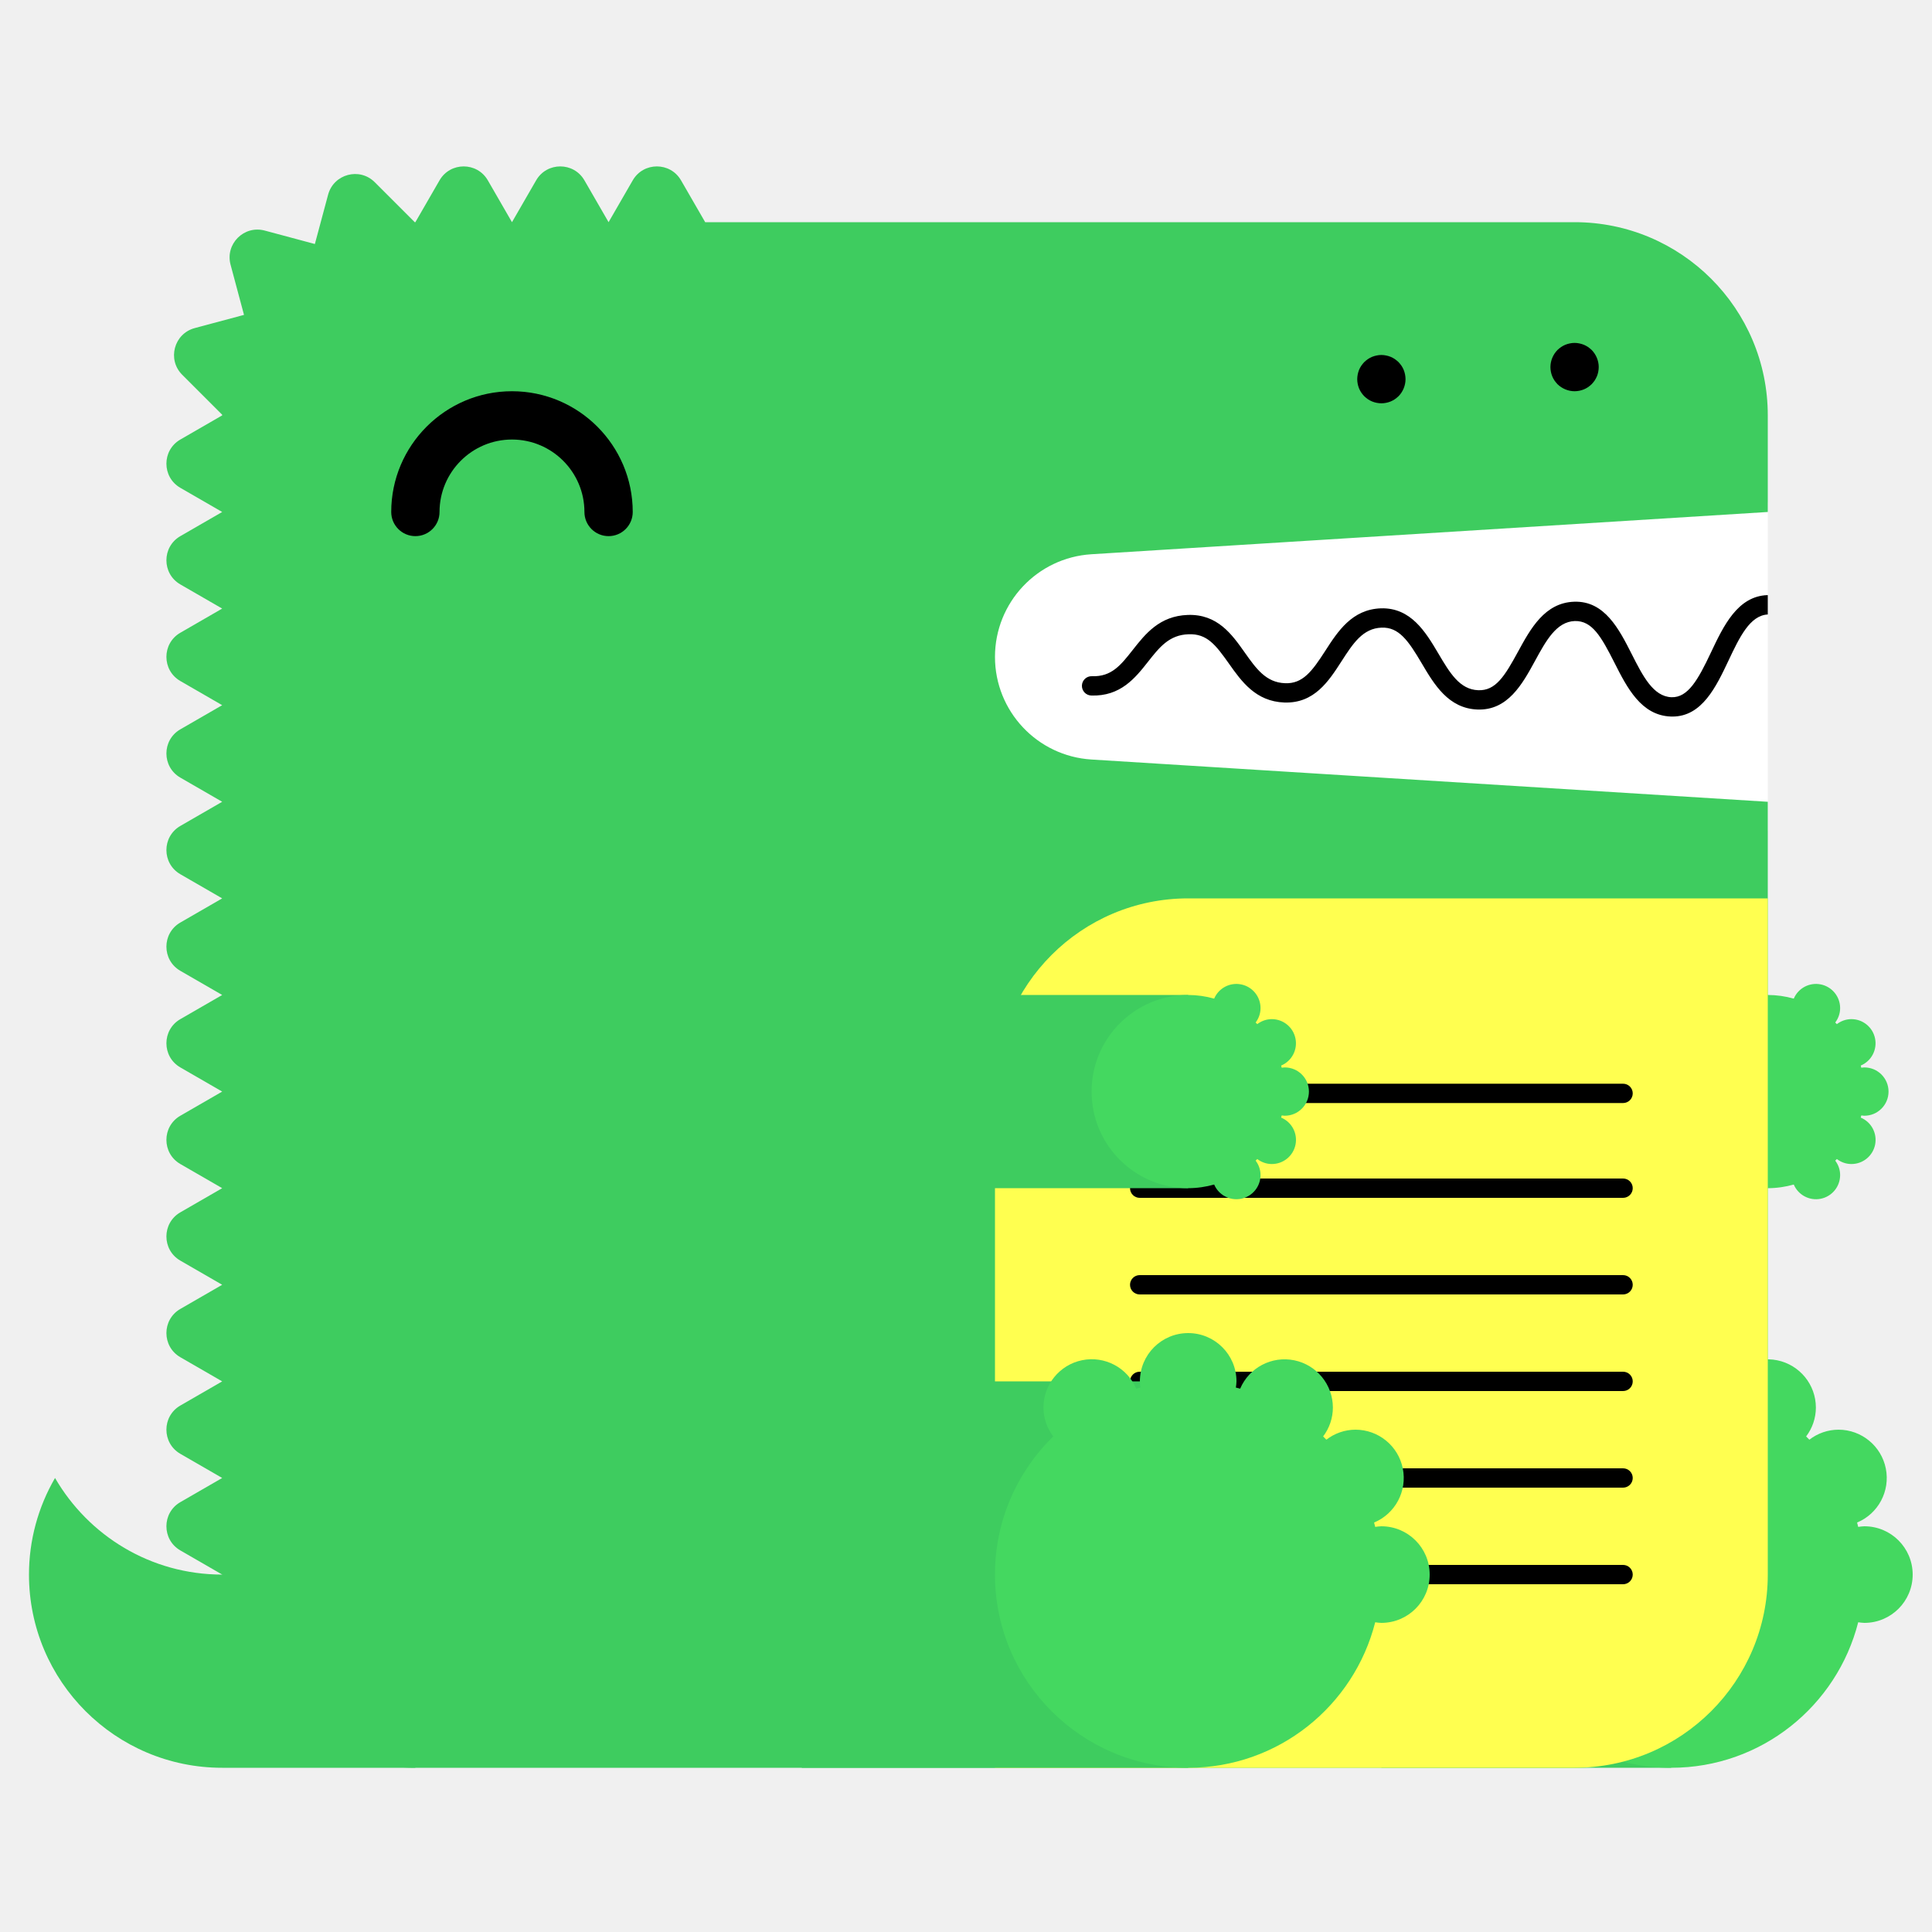
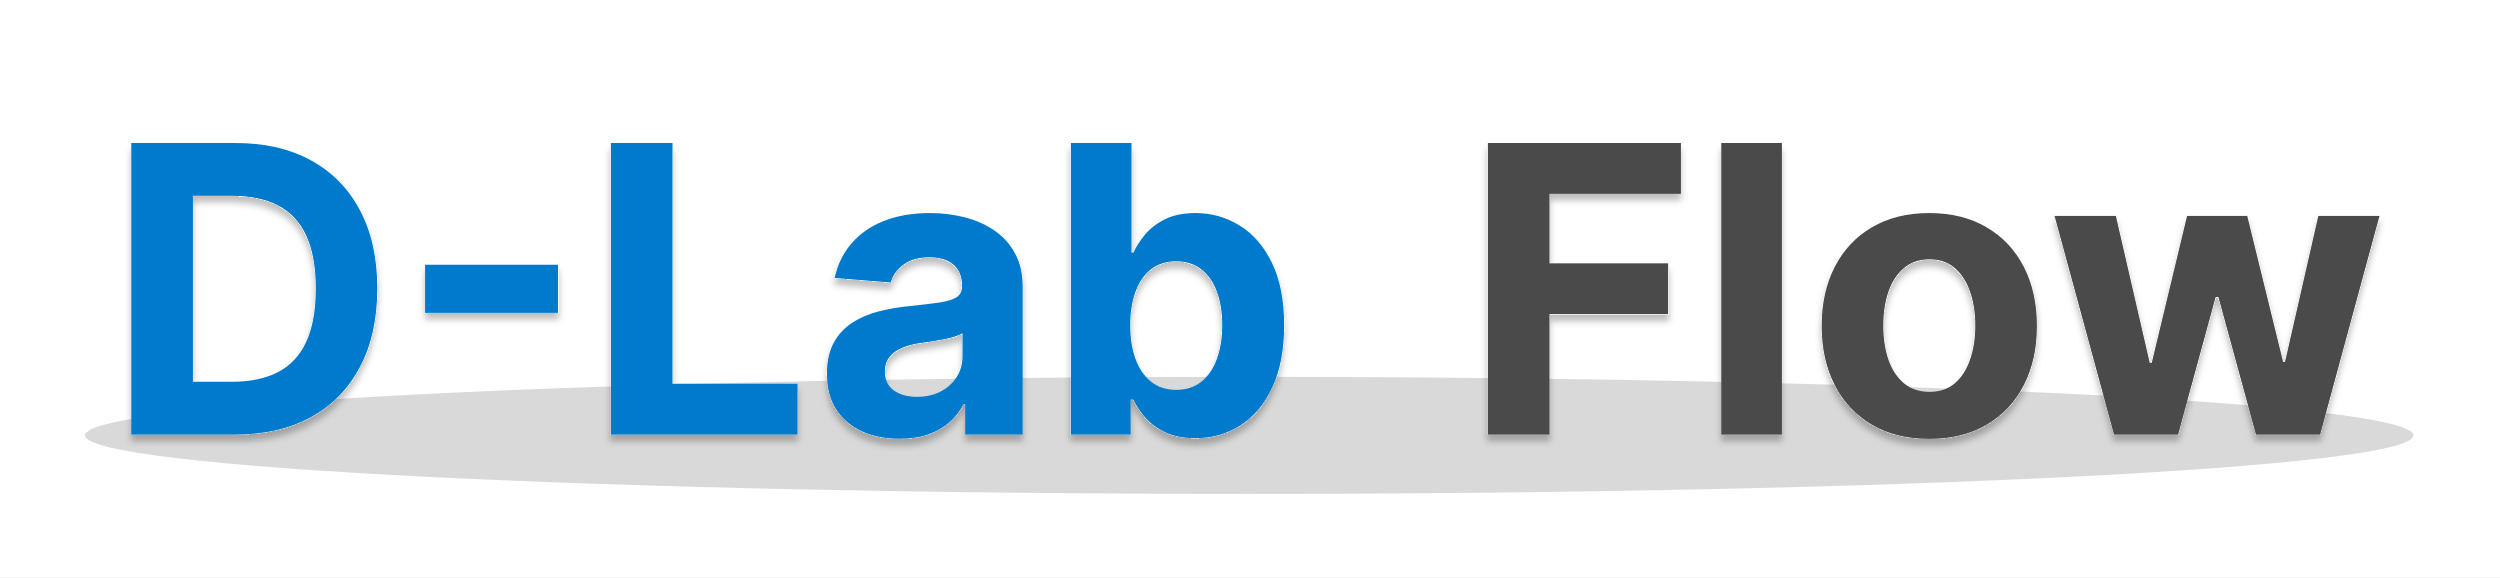
- <svg xmlns="http://www.w3.org/2000/svg" width="200" height="200" viewBox="0 0 200 200">
-   <g fill="none" fill-rule="evenodd">
-     <path fill="#FFF" d="M99 52h84v34H99z" />
-     <path d="M23 163c-7.398 0-13.843-4.027-17.303-10A19.886 19.886 0 0 0 3 163c0 11.046 8.954 20 20 20h20v-20H23z" fill="#3ECC5F" />
-     <path d="M112.98 57.376L183 53V43c0-11.046-8.954-20-20-20H73l-2.5-4.33c-1.112-1.925-3.889-1.925-5 0L63 23l-2.5-4.33c-1.111-1.925-3.889-1.925-5 0L53 23l-2.5-4.33c-1.111-1.925-3.889-1.925-5 0L43 23c-.022 0-.042.003-.065.003l-4.142-4.141c-1.57-1.571-4.252-.853-4.828 1.294l-1.369 5.104-5.192-1.392c-2.148-.575-4.111 1.389-3.535 3.536l1.39 5.193-5.102 1.367c-2.148.576-2.867 3.259-1.296 4.83l4.142 4.142c0 .021-.003.042-.003.064l-4.33 2.5c-1.925 1.111-1.925 3.889 0 5L23 53l-4.33 2.5c-1.925 1.111-1.925 3.889 0 5L23 63l-4.33 2.5c-1.925 1.111-1.925 3.889 0 5L23 73l-4.33 2.5c-1.925 1.111-1.925 3.889 0 5L23 83l-4.33 2.5c-1.925 1.111-1.925 3.889 0 5L23 93l-4.33 2.5c-1.925 1.111-1.925 3.889 0 5L23 103l-4.33 2.5c-1.925 1.111-1.925 3.889 0 5L23 113l-4.33 2.5c-1.925 1.111-1.925 3.889 0 5L23 123l-4.33 2.5c-1.925 1.111-1.925 3.889 0 5L23 133l-4.33 2.5c-1.925 1.111-1.925 3.889 0 5L23 143l-4.33 2.5c-1.925 1.111-1.925 3.889 0 5L23 153l-4.33 2.5c-1.925 1.111-1.925 3.889 0 5L23 163c0 11.046 8.954 20 20 20h120c11.046 0 20-8.954 20-20V83l-70.02-4.376A10.645 10.645 0 0 1 103 68c0-5.621 4.37-10.273 9.98-10.624" fill="#3ECC5F" />
-     <path fill="#3ECC5F" d="M143 183h30v-40h-30z" />
-     <path d="M193 158c-.219 0-.428.037-.639.064-.038-.15-.074-.301-.116-.451A5 5 0 0 0 190.32 148a4.96 4.96 0 0 0-3.016 1.036 26.531 26.531 0 0 0-.335-.336 4.955 4.955 0 0 0 1.011-2.987 5 5 0 0 0-9.599-1.959c-.148-.042-.297-.077-.445-.115.027-.211.064-.42.064-.639a5 5 0 0 0-5-5 5 5 0 0 0-5 5c0 .219.037.428.064.639-.148.038-.297.073-.445.115a4.998 4.998 0 0 0-9.599 1.959c0 1.125.384 2.151 1.011 2.987-3.717 3.632-6.031 8.693-6.031 14.3 0 11.046 8.954 20 20 20 9.339 0 17.16-6.41 19.361-15.064.211.027.42.064.639.064a5 5 0 0 0 5-5 5 5 0 0 0-5-5" fill="#44D860" />
-     <path fill="#3ECC5F" d="M153 123h30v-20h-30z" />
-     <path d="M193 115.5a2.5 2.5 0 1 0 0-5c-.109 0-.214.019-.319.032-.02-.075-.037-.15-.058-.225a2.501 2.501 0 0 0-.963-4.807c-.569 0-1.088.197-1.508.518a6.653 6.653 0 0 0-.168-.168c.314-.417.506-.931.506-1.494a2.5 2.5 0 0 0-4.8-.979A9.987 9.987 0 0 0 183 103c-5.522 0-10 4.478-10 10s4.478 10 10 10c.934 0 1.833-.138 2.69-.377a2.5 2.5 0 0 0 4.8-.979c0-.563-.192-1.077-.506-1.494.057-.055.113-.111.168-.168.42.321.939.518 1.508.518a2.5 2.5 0 0 0 .963-4.807c.021-.074.038-.15.058-.225.105.013.21.032.319.032" fill="#44D860" />
-     <path d="M63 55.5a2.5 2.5 0 0 1-2.5-2.5c0-4.136-3.364-7.5-7.5-7.5s-7.5 3.364-7.5 7.5a2.5 2.5 0 1 1-5 0c0-6.893 5.607-12.5 12.5-12.5S65.5 46.107 65.5 53a2.5 2.5 0 0 1-2.5 2.5" fill="#000" />
-     <path d="M103 183h60c11.046 0 20-8.954 20-20V93h-60c-11.046 0-20 8.954-20 20v70z" fill="#FFFF50" />
-     <path d="M168.02 124h-50.04a1 1 0 1 1 0-2h50.04a1 1 0 1 1 0 2m0 20h-50.04a1 1 0 1 1 0-2h50.04a1 1 0 1 1 0 2m0 20h-50.04a1 1 0 1 1 0-2h50.04a1 1 0 1 1 0 2m0-49.814h-50.04a1 1 0 1 1 0-2h50.04a1 1 0 1 1 0 2m0 19.814h-50.04a1 1 0 1 1 0-2h50.04a1 1 0 1 1 0 2m0 20h-50.04a1 1 0 1 1 0-2h50.04a1 1 0 1 1 0 2M183 61.611c-.012 0-.022-.006-.034-.005-3.09.105-4.552 3.196-5.842 5.923-1.346 2.85-2.387 4.703-4.093 4.647-1.889-.068-2.969-2.202-4.113-4.46-1.314-2.594-2.814-5.536-5.963-5.426-3.046.104-4.513 2.794-5.807 5.167-1.377 2.528-2.314 4.065-4.121 3.994-1.927-.07-2.951-1.805-4.136-3.813-1.321-2.236-2.848-4.75-5.936-4.664-2.994.103-4.465 2.385-5.763 4.4-1.373 2.13-2.335 3.428-4.165 3.351-1.973-.07-2.992-1.51-4.171-3.177-1.324-1.873-2.816-3.993-5.895-3.89-2.928.1-4.399 1.97-5.696 3.618-1.232 1.564-2.194 2.802-4.229 2.724a1 1 0 0 0-.072 2c3.017.101 4.545-1.8 5.872-3.487 1.177-1.496 2.193-2.787 4.193-2.855 1.926-.082 2.829 1.115 4.195 3.045 1.297 1.834 2.769 3.914 5.731 4.021 3.103.104 4.596-2.215 5.918-4.267 1.182-1.834 2.202-3.417 4.15-3.484 1.793-.067 2.769 1.35 4.145 3.681 1.297 2.197 2.766 4.686 5.787 4.796 3.125.108 4.634-2.62 5.949-5.035 1.139-2.088 2.214-4.06 4.119-4.126 1.793-.042 2.728 1.595 4.111 4.33 1.292 2.553 2.757 5.445 5.825 5.556l.169.003c3.064 0 4.518-3.075 5.805-5.794 1.139-2.41 2.217-4.68 4.067-4.773v-2z" fill="#000" />
-     <path fill="#3ECC5F" d="M83 183h40v-40H83z" />
-     <path d="M143 158c-.219 0-.428.037-.639.064-.038-.15-.074-.301-.116-.451A5 5 0 0 0 140.32 148a4.96 4.96 0 0 0-3.016 1.036 26.531 26.531 0 0 0-.335-.336 4.955 4.955 0 0 0 1.011-2.987 5 5 0 0 0-9.599-1.959c-.148-.042-.297-.077-.445-.115.027-.211.064-.42.064-.639a5 5 0 0 0-5-5 5 5 0 0 0-5 5c0 .219.037.428.064.639-.148.038-.297.073-.445.115a4.998 4.998 0 0 0-9.599 1.959c0 1.125.384 2.151 1.011 2.987-3.717 3.632-6.031 8.693-6.031 14.3 0 11.046 8.954 20 20 20 9.339 0 17.16-6.41 19.361-15.064.211.027.42.064.639.064a5 5 0 0 0 5-5 5 5 0 0 0-5-5" fill="#44D860" />
-     <path fill="#3ECC5F" d="M83 123h40v-20H83z" />
-     <path d="M133 115.5a2.5 2.5 0 1 0 0-5c-.109 0-.214.019-.319.032-.02-.075-.037-.15-.058-.225a2.501 2.501 0 0 0-.963-4.807c-.569 0-1.088.197-1.508.518a6.653 6.653 0 0 0-.168-.168c.314-.417.506-.931.506-1.494a2.5 2.5 0 0 0-4.8-.979A9.987 9.987 0 0 0 123 103c-5.522 0-10 4.478-10 10s4.478 10 10 10c.934 0 1.833-.138 2.69-.377a2.5 2.5 0 0 0 4.8-.979c0-.563-.192-1.077-.506-1.494.057-.055.113-.111.168-.168.42.321.939.518 1.508.518a2.5 2.5 0 0 0 .963-4.807c.021-.074.038-.15.058-.225.105.013.21.032.319.032" fill="#44D860" />
-     <path d="M143 41.75c-.16 0-.33-.02-.49-.05a2.52 2.52 0 0 1-.47-.14c-.15-.06-.29-.14-.431-.23-.13-.09-.259-.2-.38-.31-.109-.12-.219-.24-.309-.38s-.17-.28-.231-.43a2.619 2.619 0 0 1-.189-.96c0-.16.02-.33.05-.49.03-.16.08-.31.139-.47.061-.15.141-.29.231-.43.09-.13.2-.26.309-.38.121-.11.25-.22.38-.31.141-.09.281-.17.431-.23.149-.06.31-.11.47-.14.32-.07.65-.07.98 0 .159.03.32.08.47.14.149.06.29.14.43.23.13.09.259.2.38.31.11.12.22.25.31.38.09.14.17.28.23.43.06.16.11.31.14.47.029.16.05.33.05.49 0 .66-.271 1.31-.73 1.77-.121.11-.25.22-.38.31-.14.09-.281.17-.43.23a2.565 2.565 0 0 1-.96.19m20-1.25c-.66 0-1.3-.27-1.771-.73a3.802 3.802 0 0 1-.309-.38c-.09-.14-.17-.28-.231-.43a2.619 2.619 0 0 1-.189-.96c0-.66.27-1.3.729-1.77.121-.11.25-.22.38-.31.141-.09.281-.17.431-.23.149-.06.31-.11.47-.14.32-.07.66-.07.98 0 .159.03.32.08.47.14.149.06.29.14.43.23.13.09.259.2.38.31.459.47.73 1.11.73 1.77 0 .16-.021.33-.05.49-.03.16-.08.32-.14.47-.07.15-.14.29-.23.43-.09.13-.2.26-.31.38-.121.11-.25.22-.38.31-.14.09-.281.17-.43.23a2.565 2.565 0 0 1-.96.19" fill="#000" />
+ <svg xmlns="http://www.w3.org/2000/svg" width="1559" height="360" viewBox="0 0 1559 360" fill="none">
+   <rect width="1559" height="360" fill="white" />
+   <ellipse cx="779" cy="271.5" rx="726" ry="36.5" fill="#D9D9D9" />
+   <g filter="url(#filter0_d_703_2)">
+     <path d="M927.85 271V89.182H1048.23V120.876H966.291V164.2H1040.24V195.893H966.291V271H927.85ZM1111.2 89.182V271H1073.38V89.182H1111.2ZM1203.11 273.663C1189.32 273.663 1177.39 270.734 1167.33 264.874C1157.33 258.956 1149.6 250.729 1144.16 240.194C1138.71 229.6 1135.99 217.319 1135.99 203.351C1135.99 189.265 1138.71 176.954 1144.16 166.419C1149.6 155.825 1157.33 147.598 1167.33 141.739C1177.39 135.82 1189.32 132.861 1203.11 132.861C1216.9 132.861 1228.79 135.82 1238.8 141.739C1248.86 147.598 1256.61 155.825 1262.06 166.419C1267.5 176.954 1270.22 189.265 1270.22 203.351C1270.22 217.319 1267.5 229.6 1262.06 240.194C1256.61 250.729 1248.86 258.956 1238.8 264.874C1228.79 270.734 1216.9 273.663 1203.11 273.663ZM1203.29 244.366C1209.56 244.366 1214.8 242.591 1219 239.04C1223.2 235.429 1226.37 230.517 1228.5 224.303C1230.69 218.088 1231.78 211.015 1231.78 203.085C1231.78 195.154 1230.69 188.081 1228.5 181.866C1226.37 175.652 1223.2 170.74 1219 167.129C1214.8 163.519 1209.56 161.714 1203.29 161.714C1196.95 161.714 1191.63 163.519 1187.31 167.129C1183.04 170.74 1179.82 175.652 1177.63 181.866C1175.5 188.081 1174.43 195.154 1174.43 203.085C1174.43 211.015 1175.5 218.088 1177.63 224.303C1179.82 230.517 1183.04 235.429 1187.31 239.04C1191.63 242.591 1196.95 244.366 1203.29 244.366ZM1318.3 271L1281.19 134.636H1319.45L1340.58 226.256H1341.82L1363.84 134.636H1401.39L1423.77 225.723H1424.92L1445.69 134.636H1483.87L1446.85 271H1406.81L1383.37 185.24H1381.69L1358.25 271H1318.3Z" fill="#4A4A4A" />
  </g>
+   <g filter="url(#filter1_d_703_2)">
+     <path d="M146.319 271H81.866V89.182H146.852C165.14 89.182 180.884 92.822 194.082 100.102C207.28 107.322 217.431 117.709 224.533 131.263C231.694 144.816 235.275 161.033 235.275 179.913C235.275 198.853 231.694 215.129 224.533 228.741C217.431 242.354 207.221 252.8 193.904 260.08C180.647 267.36 164.785 271 146.319 271ZM120.307 238.063H144.721C156.085 238.063 165.643 236.051 173.397 232.026C181.209 227.942 187.068 221.639 190.975 213.116C194.94 204.535 196.923 193.467 196.923 179.913C196.923 166.478 194.94 155.499 190.975 146.977C187.068 138.454 181.239 132.18 173.485 128.156C165.732 124.131 156.174 122.119 144.81 122.119H120.307V238.063ZM348.002 165.087V195.094H265.082V165.087H348.002ZM380.938 271V89.182H419.379V239.306H497.327V271H380.938ZM560.959 273.575C552.258 273.575 544.505 272.065 537.699 269.047C530.892 265.969 525.507 261.442 521.541 255.464C517.635 249.427 515.682 241.91 515.682 232.914C515.682 225.338 517.073 218.976 519.854 213.827C522.636 208.678 526.424 204.535 531.218 201.398C536.012 198.261 541.457 195.893 547.553 194.295C553.708 192.697 560.16 191.573 566.907 190.922C574.838 190.093 581.23 189.324 586.083 188.614C590.936 187.844 594.458 186.72 596.648 185.24C598.838 183.76 599.932 181.571 599.932 178.67V178.138C599.932 172.515 598.157 168.165 594.606 165.087C591.114 162.01 586.142 160.471 579.691 160.471C572.885 160.471 567.469 161.98 563.445 164.999C559.42 167.958 556.757 171.687 555.454 176.185L520.476 173.344C522.251 165.058 525.743 157.896 530.952 151.859C536.16 145.763 542.878 141.088 551.104 137.832C559.39 134.518 568.978 132.861 579.869 132.861C587.444 132.861 594.695 133.749 601.619 135.524C608.603 137.3 614.788 140.052 620.174 143.781C625.619 147.509 629.91 152.303 633.047 158.163C636.184 163.963 637.752 170.917 637.752 179.026V271H601.886V252.09H600.82C598.63 256.352 595.701 260.11 592.031 263.365C588.362 266.561 583.952 269.076 578.803 270.911C573.654 272.687 567.706 273.575 560.959 273.575ZM571.79 247.474C577.353 247.474 582.266 246.379 586.527 244.189C590.788 241.94 594.132 238.921 596.559 235.134C598.985 231.346 600.199 227.055 600.199 222.261V207.79C599.015 208.559 597.387 209.269 595.316 209.92C593.304 210.512 591.025 211.075 588.48 211.607C585.935 212.081 583.39 212.525 580.845 212.939C578.3 213.294 575.992 213.62 573.92 213.915C569.481 214.567 565.605 215.602 562.29 217.023C558.976 218.443 556.401 220.367 554.567 222.793C552.732 225.161 551.815 228.12 551.815 231.671C551.815 236.82 553.679 240.756 557.408 243.479C561.195 246.142 565.989 247.474 571.79 247.474ZM667.804 271V89.182H705.623V157.541H706.777C708.434 153.872 710.831 150.143 713.968 146.355C717.164 142.508 721.307 139.312 726.397 136.767C731.546 134.163 737.938 132.861 745.573 132.861C755.517 132.861 764.69 135.465 773.095 140.673C781.499 145.822 788.217 153.605 793.247 164.022C798.278 174.379 800.794 187.371 800.794 202.996C800.794 218.206 798.337 231.05 793.425 241.526C788.572 251.942 781.943 259.844 773.539 265.229C765.193 270.556 755.842 273.219 745.485 273.219C738.146 273.219 731.902 272.006 726.752 269.58C721.662 267.153 717.49 264.105 714.235 260.435C710.979 256.707 708.494 252.948 706.777 249.161H705.09V271H667.804ZM704.824 202.818C704.824 210.927 705.949 217.999 708.198 224.036C710.447 230.073 713.702 234.778 717.963 238.152C722.225 241.466 727.403 243.124 733.5 243.124C739.655 243.124 744.863 241.437 749.125 238.063C753.386 234.63 756.612 229.896 758.801 223.859C761.05 217.763 762.175 210.749 762.175 202.818C762.175 194.946 761.08 188.022 758.89 182.044C756.7 176.066 753.475 171.391 749.213 168.017C744.952 164.643 739.714 162.957 733.5 162.957C727.344 162.957 722.136 164.584 717.875 167.839C713.672 171.095 710.447 175.711 708.198 181.689C705.949 187.667 704.824 194.71 704.824 202.818Z" fill="#007ACC" />
+   </g>
+   <defs>
+     <filter id="filter0_d_703_2" x="923.85" y="89.182" width="564.019" height="192.482" filterUnits="userSpaceOnUse" color-interpolation-filters="sRGB">
+       <feFlood flood-opacity="0" result="BackgroundImageFix" />
+       <feColorMatrix in="SourceAlpha" type="matrix" values="0 0 0 0 0 0 0 0 0 0 0 0 0 0 0 0 0 0 127 0" result="hardAlpha" />
+       <feOffset dy="4" />
+       <feGaussianBlur stdDeviation="2" />
+       <feComposite in2="hardAlpha" operator="out" />
+       <feColorMatrix type="matrix" values="0 0 0 0 0 0 0 0 0 0 0 0 0 0 0 0 0 0 0.25 0" />
+       <feBlend mode="normal" in2="BackgroundImageFix" result="effect1_dropShadow_703_2" />
+       <feBlend mode="normal" in="SourceGraphic" in2="effect1_dropShadow_703_2" result="shape" />
+     </filter>
+     <filter id="filter1_d_703_2" x="77.866" y="89.182" width="726.928" height="192.393" filterUnits="userSpaceOnUse" color-interpolation-filters="sRGB">
+       <feFlood flood-opacity="0" result="BackgroundImageFix" />
+       <feColorMatrix in="SourceAlpha" type="matrix" values="0 0 0 0 0 0 0 0 0 0 0 0 0 0 0 0 0 0 127 0" result="hardAlpha" />
+       <feOffset dy="4" />
+       <feGaussianBlur stdDeviation="2" />
+       <feComposite in2="hardAlpha" operator="out" />
+       <feColorMatrix type="matrix" values="0 0 0 0 0 0 0 0 0 0 0 0 0 0 0 0 0 0 0.25 0" />
+       <feBlend mode="normal" in2="BackgroundImageFix" result="effect1_dropShadow_703_2" />
+       <feBlend mode="normal" in="SourceGraphic" in2="effect1_dropShadow_703_2" result="shape" />
+     </filter>
+   </defs>
</svg>
